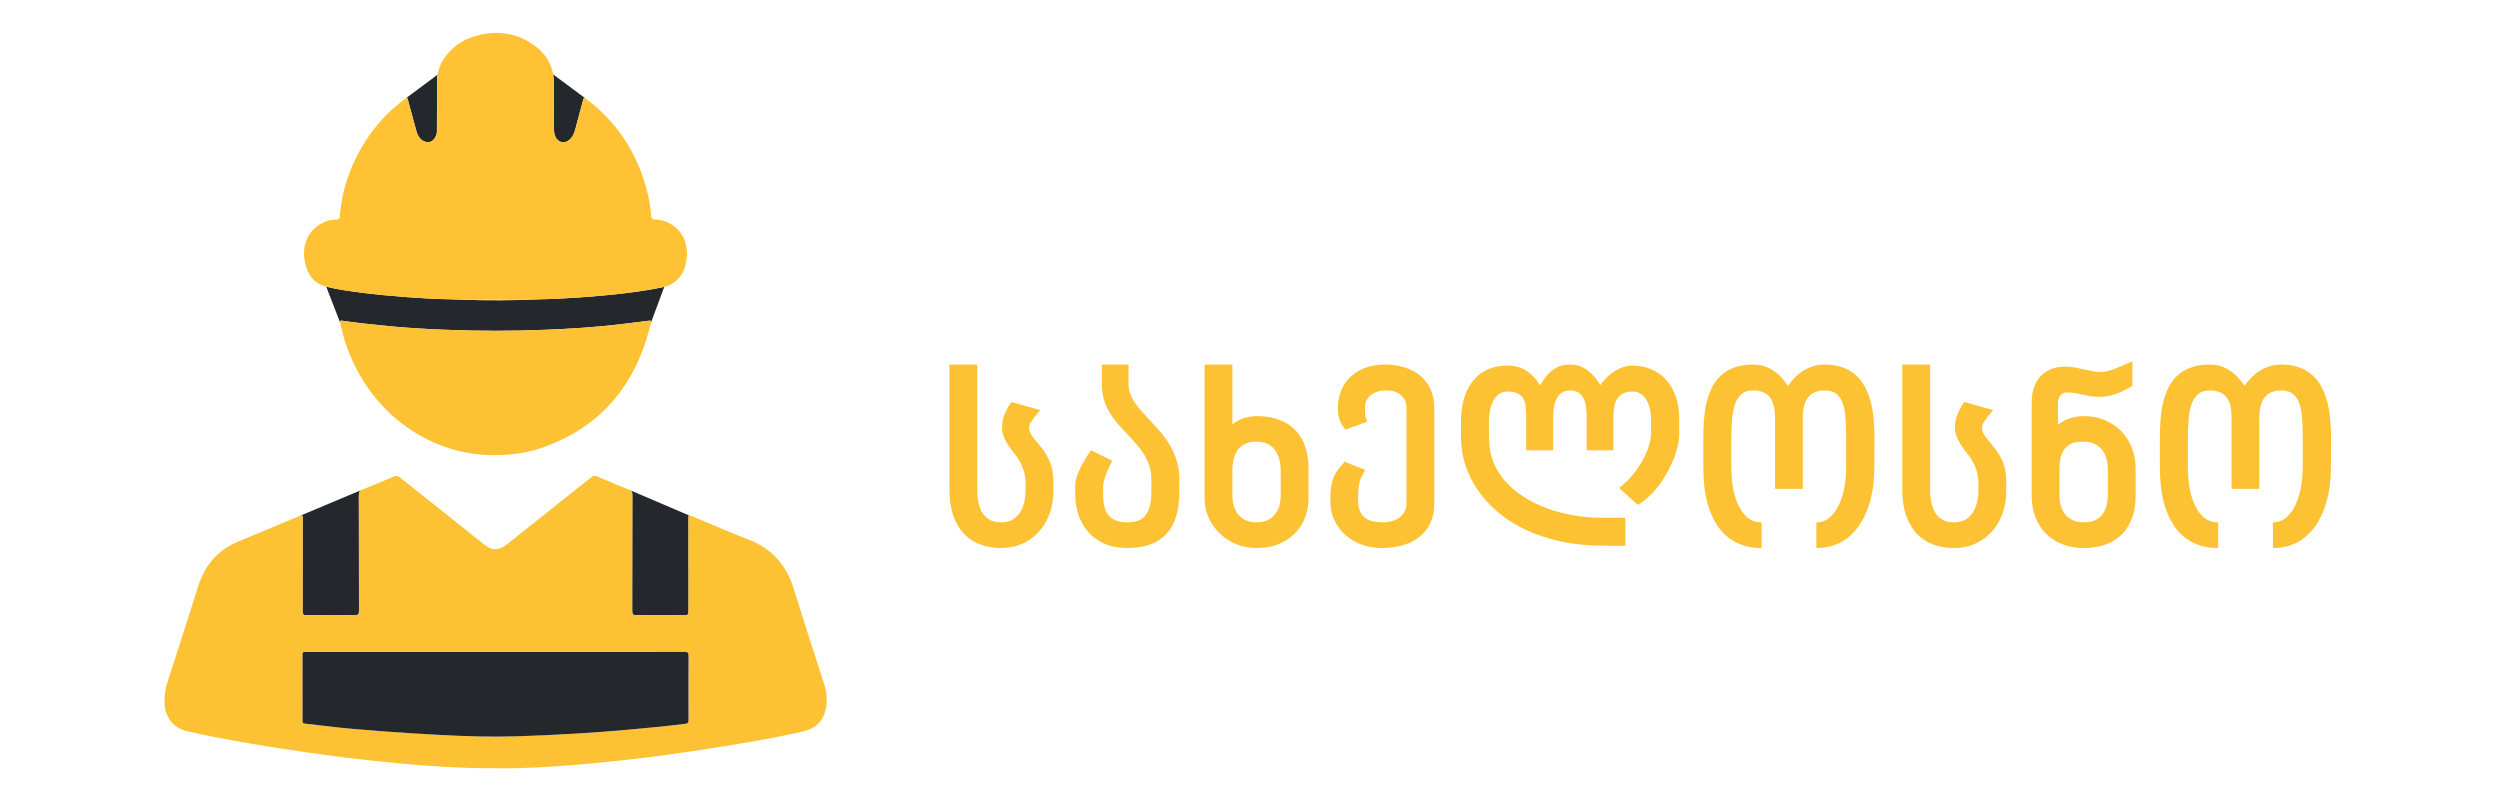
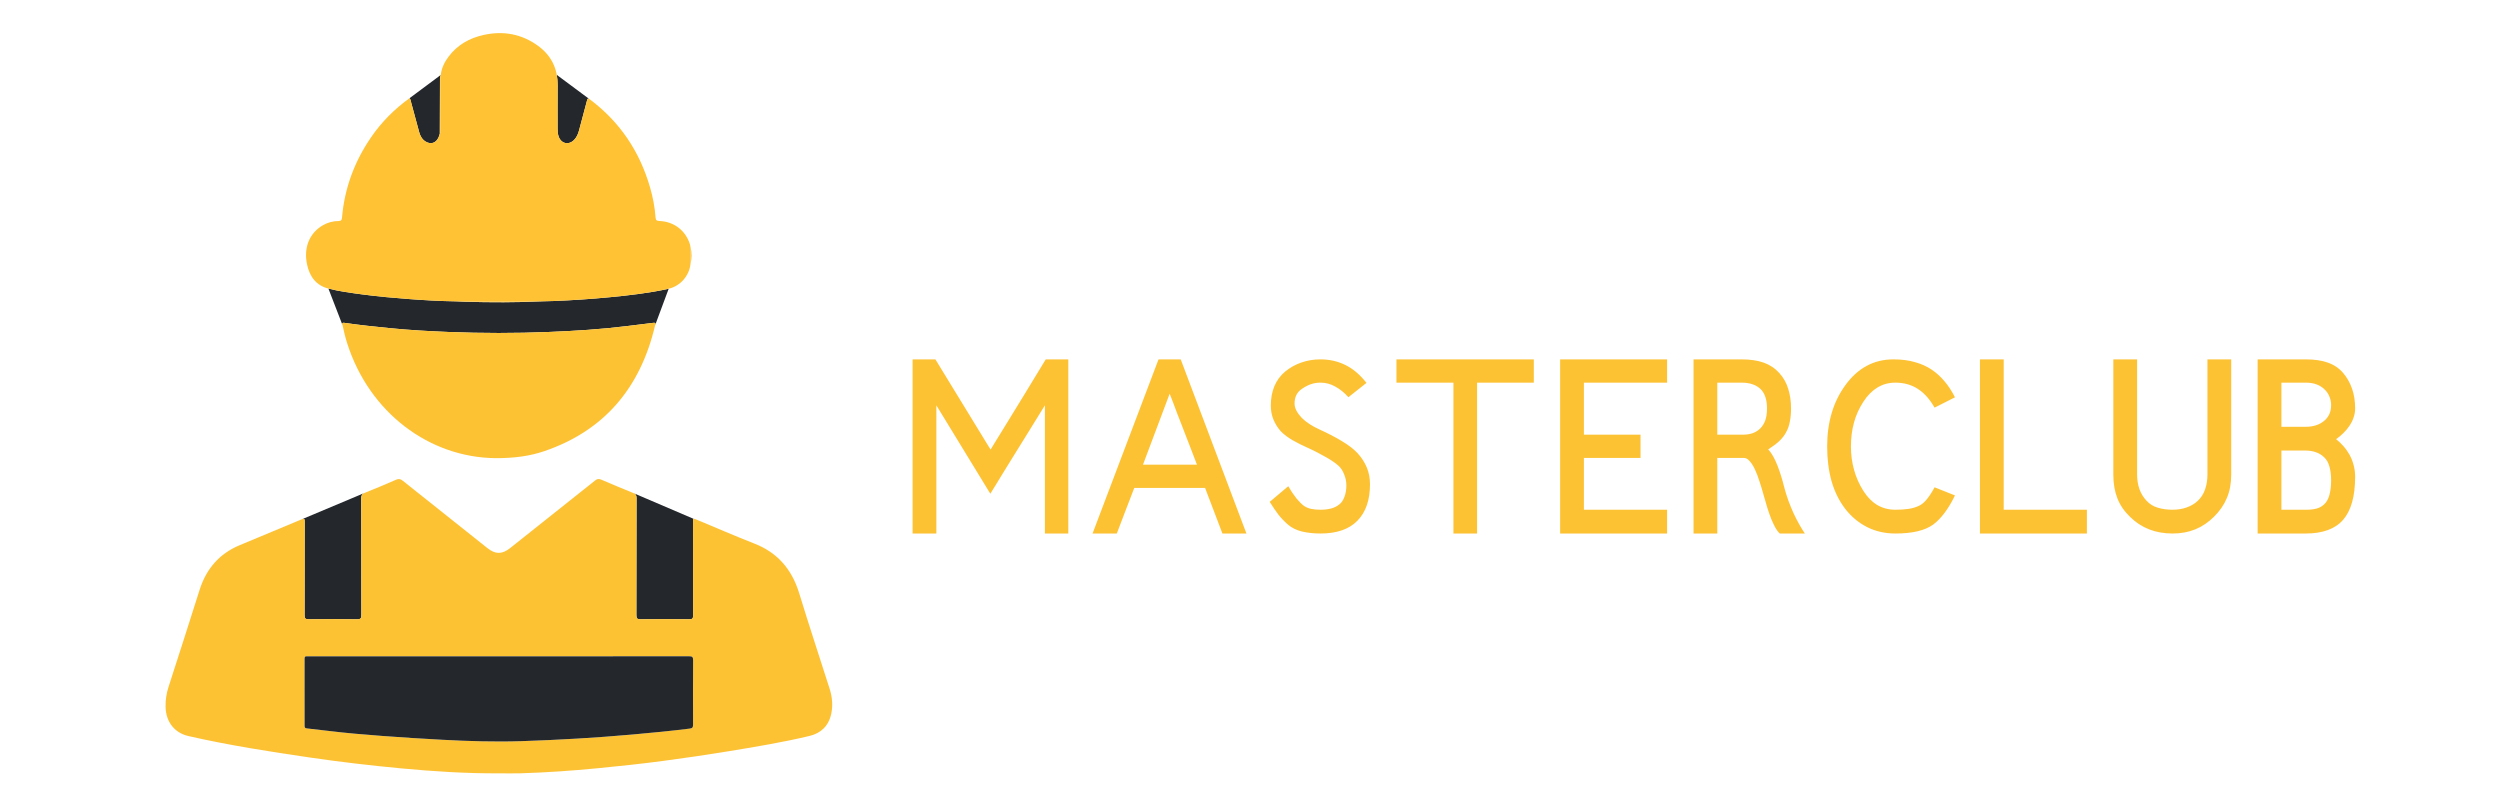
- <svg xmlns="http://www.w3.org/2000/svg" width="152" height="48" viewBox="0 0 152 48" fill="none">
-   <path d="M64.046 29.862C64.046 30.36 63.968 30.821 63.811 31.246C63.655 31.666 63.435 32.03 63.152 32.337C62.874 32.645 62.539 32.887 62.149 33.062C61.763 33.233 61.341 33.319 60.882 33.319C60.418 33.319 59.993 33.248 59.607 33.106C59.221 32.965 58.889 32.748 58.611 32.455C58.333 32.162 58.116 31.793 57.959 31.349C57.803 30.904 57.725 30.382 57.725 29.781V22.164H59.417V29.781C59.417 30.143 59.453 30.45 59.527 30.704C59.6 30.953 59.7 31.156 59.827 31.312C59.959 31.468 60.113 31.583 60.288 31.656C60.469 31.725 60.667 31.759 60.882 31.759C61.126 31.759 61.338 31.712 61.519 31.62C61.704 31.522 61.858 31.385 61.98 31.209C62.107 31.034 62.2 30.824 62.259 30.58C62.322 30.335 62.354 30.064 62.354 29.767V29.371C62.354 29.049 62.298 28.744 62.185 28.456C62.078 28.163 61.924 27.892 61.724 27.643C61.621 27.511 61.521 27.379 61.424 27.247C61.331 27.115 61.248 26.983 61.175 26.852C61.101 26.715 61.04 26.578 60.992 26.441C60.948 26.3 60.926 26.156 60.926 26.009C60.926 25.897 60.933 25.782 60.948 25.665C60.967 25.548 60.996 25.428 61.035 25.306C61.079 25.179 61.138 25.045 61.211 24.903C61.285 24.762 61.377 24.608 61.49 24.442L63.247 24.933C63.203 24.986 63.157 25.043 63.108 25.101C63.064 25.155 63.023 25.206 62.984 25.255C62.945 25.304 62.908 25.348 62.874 25.387C62.845 25.421 62.828 25.445 62.823 25.46C62.74 25.572 62.676 25.668 62.632 25.746C62.588 25.824 62.566 25.912 62.566 26.009C62.566 26.166 62.63 26.334 62.757 26.515C62.889 26.695 63.04 26.883 63.211 27.079H63.203C63.457 27.367 63.66 27.684 63.811 28.031C63.968 28.373 64.046 28.775 64.046 29.239V29.862ZM71.7 29.935C71.7 32.191 70.645 33.319 68.535 33.319C68.013 33.319 67.554 33.233 67.159 33.062C66.768 32.887 66.438 32.65 66.17 32.352C65.906 32.049 65.706 31.7 65.569 31.305C65.437 30.909 65.371 30.487 65.371 30.038V29.569C65.371 29.413 65.396 29.247 65.445 29.071C65.493 28.89 65.562 28.707 65.65 28.521C65.738 28.336 65.84 28.145 65.957 27.95C66.075 27.755 66.201 27.562 66.338 27.372L67.627 28.016C67.442 28.363 67.303 28.675 67.21 28.954C67.117 29.232 67.071 29.437 67.071 29.569V30.074C67.071 30.348 67.095 30.589 67.144 30.799C67.198 31.009 67.281 31.185 67.393 31.327C67.51 31.468 67.662 31.576 67.847 31.649C68.033 31.722 68.262 31.759 68.535 31.759C68.789 31.759 69.007 31.727 69.187 31.664C69.373 31.595 69.524 31.488 69.641 31.341C69.763 31.19 69.854 30.997 69.912 30.763C69.971 30.523 70 30.233 70 29.891V29.122C70 28.829 69.959 28.561 69.876 28.316C69.793 28.067 69.685 27.835 69.554 27.621C69.422 27.406 69.27 27.203 69.1 27.013C68.929 26.817 68.755 26.627 68.579 26.441C68.379 26.231 68.184 26.019 67.993 25.804C67.803 25.584 67.632 25.352 67.481 25.108C67.334 24.864 67.215 24.598 67.122 24.31C67.034 24.022 66.99 23.702 66.99 23.351V22.164H68.616V23.351C68.616 23.561 68.65 23.761 68.719 23.951C68.792 24.137 68.887 24.317 69.004 24.493C69.126 24.669 69.263 24.842 69.414 25.013C69.571 25.184 69.729 25.357 69.891 25.533V25.526C70.11 25.76 70.328 26.002 70.542 26.251C70.757 26.495 70.95 26.761 71.121 27.049C71.292 27.337 71.431 27.652 71.538 27.994C71.646 28.331 71.7 28.707 71.7 29.122V29.935ZM74.93 30.118C74.93 30.631 75.059 31.034 75.318 31.327C75.576 31.615 75.935 31.759 76.394 31.759C76.853 31.759 77.212 31.615 77.471 31.327C77.735 31.034 77.867 30.631 77.867 30.118V28.683C77.867 28.087 77.74 27.633 77.486 27.32C77.232 27.008 76.868 26.852 76.394 26.852C76.17 26.852 75.967 26.886 75.787 26.954C75.606 27.018 75.452 27.123 75.325 27.269C75.198 27.411 75.1 27.594 75.032 27.818C74.964 28.043 74.93 28.316 74.93 28.639V30.118ZM73.238 22.164H74.93V25.797C75.208 25.592 75.469 25.457 75.713 25.394C75.962 25.331 76.189 25.299 76.394 25.299C76.936 25.299 77.405 25.377 77.801 25.533C78.201 25.685 78.531 25.902 78.789 26.185C79.048 26.463 79.241 26.798 79.368 27.189C79.495 27.579 79.558 28.011 79.558 28.485V30.338C79.558 30.694 79.495 31.051 79.368 31.407C79.241 31.764 79.048 32.084 78.789 32.367C78.531 32.65 78.201 32.879 77.801 33.055C77.405 33.231 76.936 33.319 76.394 33.319C75.916 33.319 75.481 33.231 75.091 33.055C74.7 32.879 74.368 32.65 74.095 32.367C73.821 32.084 73.609 31.764 73.457 31.407C73.311 31.051 73.238 30.694 73.238 30.338V22.164ZM87.205 30.609C87.205 31.087 87.117 31.498 86.941 31.839C86.77 32.181 86.538 32.462 86.246 32.682C85.957 32.901 85.623 33.062 85.242 33.165C84.861 33.268 84.463 33.319 84.048 33.319C83.589 33.319 83.164 33.248 82.774 33.106C82.388 32.96 82.054 32.76 81.77 32.506C81.492 32.247 81.275 31.944 81.118 31.598C80.962 31.251 80.884 30.873 80.884 30.462C80.884 30.165 80.896 29.908 80.921 29.693C80.95 29.474 80.996 29.273 81.06 29.093C81.128 28.912 81.219 28.744 81.331 28.587C81.443 28.426 81.585 28.255 81.756 28.075L83.023 28.58C82.92 28.712 82.84 28.844 82.781 28.976C82.722 29.102 82.676 29.239 82.642 29.386C82.613 29.532 82.593 29.696 82.583 29.877C82.579 30.052 82.576 30.252 82.576 30.477C82.576 30.892 82.696 31.209 82.935 31.429C83.174 31.649 83.545 31.759 84.048 31.759C84.497 31.759 84.854 31.654 85.118 31.444C85.381 31.229 85.513 30.939 85.513 30.572V24.794C85.513 24.481 85.403 24.227 85.183 24.032C84.969 23.836 84.673 23.739 84.297 23.739C83.907 23.739 83.589 23.834 83.345 24.024C83.106 24.215 82.986 24.476 82.986 24.808C82.986 24.93 82.991 25.055 83.001 25.182C83.011 25.309 83.052 25.462 83.125 25.643L81.8 26.119C81.717 26.002 81.646 25.899 81.587 25.811C81.534 25.719 81.487 25.626 81.448 25.533C81.414 25.44 81.387 25.338 81.368 25.226C81.353 25.113 81.346 24.974 81.346 24.808C81.346 24.413 81.414 24.054 81.551 23.731C81.687 23.404 81.88 23.126 82.129 22.896C82.378 22.662 82.679 22.481 83.03 22.355C83.382 22.227 83.775 22.164 84.209 22.164C84.634 22.164 85.027 22.22 85.388 22.332C85.755 22.445 86.072 22.613 86.341 22.838C86.609 23.058 86.819 23.331 86.971 23.658C87.127 23.985 87.205 24.364 87.205 24.794V30.609ZM102.095 26.434C102.095 26.639 102.066 26.869 102.007 27.123C101.949 27.377 101.866 27.64 101.758 27.914C101.651 28.182 101.519 28.456 101.363 28.734C101.211 29.007 101.043 29.269 100.857 29.518C100.672 29.762 100.469 29.986 100.249 30.191C100.035 30.396 99.81 30.565 99.576 30.697L98.44 29.664C98.738 29.444 99.007 29.19 99.246 28.902C99.485 28.614 99.688 28.319 99.854 28.016C100.025 27.713 100.154 27.418 100.242 27.13C100.335 26.842 100.381 26.588 100.381 26.368V25.519C100.381 25.24 100.352 24.994 100.293 24.779C100.24 24.564 100.161 24.386 100.059 24.244C99.961 24.098 99.844 23.988 99.707 23.915C99.576 23.841 99.434 23.805 99.283 23.805C99.038 23.805 98.838 23.844 98.682 23.922C98.531 24 98.411 24.11 98.323 24.252C98.235 24.388 98.174 24.549 98.14 24.735C98.111 24.92 98.096 25.121 98.096 25.335V27.379H96.47V25.335C96.47 25.125 96.455 24.925 96.426 24.735C96.402 24.54 96.353 24.369 96.28 24.222C96.206 24.076 96.104 23.959 95.972 23.871C95.84 23.783 95.667 23.739 95.452 23.739C95.257 23.739 95.093 23.783 94.961 23.871C94.834 23.959 94.732 24.076 94.654 24.222C94.576 24.369 94.519 24.535 94.485 24.72C94.451 24.906 94.434 25.096 94.434 25.291V27.379H92.793V25.291C92.793 25.101 92.784 24.916 92.764 24.735C92.749 24.554 92.705 24.395 92.632 24.259C92.559 24.122 92.444 24.012 92.288 23.929C92.137 23.846 91.924 23.805 91.651 23.805C91.451 23.805 91.28 23.856 91.138 23.959C90.996 24.061 90.879 24.2 90.787 24.376C90.694 24.552 90.625 24.759 90.581 24.998C90.542 25.233 90.523 25.484 90.523 25.753L90.537 26.69C90.533 27.169 90.613 27.621 90.779 28.045C90.945 28.47 91.18 28.861 91.482 29.217C91.79 29.569 92.156 29.886 92.581 30.169C93.006 30.448 93.475 30.685 93.987 30.88C94.505 31.075 95.056 31.224 95.642 31.327C96.233 31.429 96.844 31.48 97.474 31.48H98.821V33.18H97.503C96.57 33.18 95.708 33.094 94.917 32.923C94.131 32.752 93.418 32.518 92.779 32.22C92.139 31.918 91.575 31.561 91.087 31.151C90.603 30.741 90.196 30.296 89.864 29.818C89.532 29.334 89.278 28.829 89.102 28.302C88.931 27.77 88.841 27.235 88.831 26.698L88.824 25.716C88.824 25.223 88.877 24.764 88.985 24.339C89.097 23.915 89.268 23.546 89.497 23.233C89.727 22.921 90.02 22.677 90.376 22.501C90.733 22.32 91.158 22.23 91.651 22.23C91.866 22.23 92.066 22.254 92.251 22.303C92.437 22.347 92.61 22.42 92.771 22.523C92.933 22.621 93.084 22.745 93.225 22.896C93.372 23.043 93.513 23.219 93.65 23.424C93.865 23.023 94.117 22.713 94.405 22.494C94.693 22.274 95.042 22.164 95.452 22.164C95.847 22.164 96.194 22.274 96.492 22.494C96.795 22.709 97.063 23.014 97.298 23.409C97.581 23.019 97.891 22.726 98.228 22.53C98.57 22.33 98.916 22.23 99.268 22.23C99.663 22.23 100.032 22.301 100.374 22.442C100.721 22.584 101.021 22.791 101.275 23.065C101.529 23.338 101.729 23.675 101.875 24.076C102.022 24.476 102.095 24.935 102.095 25.453V26.434ZM112.246 26.595C112.246 26.185 112.234 25.807 112.21 25.46C112.19 25.108 112.137 24.806 112.049 24.552C111.966 24.298 111.836 24.1 111.661 23.959C111.485 23.812 111.243 23.739 110.935 23.739C110.052 23.739 109.61 24.286 109.61 25.379V29.723H107.918V25.379C107.918 24.803 107.808 24.386 107.588 24.127C107.373 23.868 107.036 23.739 106.577 23.739C106.294 23.739 106.065 23.812 105.889 23.959C105.718 24.1 105.586 24.3 105.494 24.559C105.401 24.818 105.34 25.128 105.31 25.489C105.281 25.846 105.266 26.236 105.266 26.661V28.441C105.266 28.841 105.298 29.239 105.362 29.635C105.43 30.03 105.537 30.387 105.684 30.704C105.83 31.017 106.018 31.27 106.248 31.466C106.482 31.661 106.768 31.759 107.105 31.759V33.319C106.631 33.319 106.216 33.251 105.86 33.114C105.503 32.977 105.193 32.791 104.93 32.557C104.666 32.318 104.446 32.04 104.27 31.722C104.095 31.405 103.953 31.068 103.846 30.711C103.743 30.35 103.67 29.979 103.626 29.598C103.582 29.212 103.56 28.836 103.56 28.47V26.661C103.56 26.29 103.572 25.921 103.597 25.555C103.626 25.189 103.677 24.84 103.75 24.508C103.828 24.176 103.936 23.868 104.073 23.585C104.214 23.297 104.397 23.048 104.622 22.838C104.847 22.628 105.12 22.464 105.442 22.347C105.765 22.225 106.148 22.164 106.592 22.164C106.846 22.164 107.078 22.201 107.288 22.274C107.498 22.342 107.688 22.438 107.859 22.56C108.035 22.677 108.191 22.814 108.328 22.97C108.47 23.126 108.597 23.29 108.709 23.46C108.821 23.299 108.951 23.141 109.097 22.984C109.244 22.828 109.407 22.691 109.588 22.574C109.773 22.452 109.978 22.355 110.203 22.281C110.428 22.203 110.672 22.164 110.935 22.164C111.36 22.164 111.729 22.223 112.041 22.34C112.359 22.457 112.63 22.618 112.854 22.823C113.079 23.028 113.262 23.273 113.404 23.556C113.55 23.834 113.665 24.137 113.748 24.464C113.831 24.786 113.887 25.125 113.916 25.482C113.951 25.838 113.968 26.195 113.968 26.551L113.96 28.47C113.96 28.822 113.936 29.186 113.887 29.561C113.838 29.933 113.758 30.299 113.645 30.66C113.533 31.017 113.387 31.356 113.206 31.678C113.025 32.001 112.803 32.284 112.539 32.528C112.281 32.772 111.978 32.965 111.631 33.106C111.285 33.248 110.887 33.319 110.437 33.319V31.759C110.745 31.759 111.011 31.664 111.236 31.473C111.46 31.278 111.648 31.024 111.8 30.711C111.951 30.394 112.063 30.035 112.137 29.635C112.21 29.23 112.246 28.819 112.246 28.404V26.595ZM121.98 29.862C121.98 30.36 121.902 30.821 121.746 31.246C121.59 31.666 121.37 32.03 121.087 32.337C120.808 32.645 120.474 32.887 120.083 33.062C119.698 33.233 119.275 33.319 118.816 33.319C118.352 33.319 117.928 33.248 117.542 33.106C117.156 32.965 116.824 32.748 116.546 32.455C116.267 32.162 116.05 31.793 115.894 31.349C115.738 30.904 115.66 30.382 115.66 29.781V22.164H117.351V29.781C117.351 30.143 117.388 30.45 117.461 30.704C117.535 30.953 117.635 31.156 117.762 31.312C117.893 31.468 118.047 31.583 118.223 31.656C118.404 31.725 118.601 31.759 118.816 31.759C119.06 31.759 119.273 31.712 119.453 31.62C119.639 31.522 119.793 31.385 119.915 31.209C120.042 31.034 120.135 30.824 120.193 30.58C120.257 30.335 120.288 30.064 120.288 29.767V29.371C120.288 29.049 120.232 28.744 120.12 28.456C120.013 28.163 119.859 27.892 119.659 27.643C119.556 27.511 119.456 27.379 119.358 27.247C119.265 27.115 119.182 26.983 119.109 26.852C119.036 26.715 118.975 26.578 118.926 26.441C118.882 26.3 118.86 26.156 118.86 26.009C118.86 25.897 118.868 25.782 118.882 25.665C118.902 25.548 118.931 25.428 118.97 25.306C119.014 25.179 119.073 25.045 119.146 24.903C119.219 24.762 119.312 24.608 119.424 24.442L121.182 24.933C121.138 24.986 121.092 25.043 121.043 25.101C120.999 25.155 120.957 25.206 120.918 25.255C120.879 25.304 120.843 25.348 120.808 25.387C120.779 25.421 120.762 25.445 120.757 25.46C120.674 25.572 120.611 25.668 120.567 25.746C120.523 25.824 120.501 25.912 120.501 26.009C120.501 26.166 120.564 26.334 120.691 26.515C120.823 26.695 120.974 26.883 121.145 27.079H121.138C121.392 27.367 121.595 27.684 121.746 28.031C121.902 28.373 121.98 28.775 121.98 29.239V29.862ZM128.155 28.514C128.155 28.275 128.123 28.055 128.059 27.855C128.001 27.65 127.911 27.474 127.788 27.328C127.666 27.176 127.513 27.059 127.327 26.976C127.146 26.893 126.936 26.852 126.697 26.852C126.565 26.852 126.414 26.861 126.243 26.881C126.077 26.9 125.916 26.964 125.76 27.071C125.608 27.174 125.479 27.34 125.371 27.569C125.269 27.794 125.218 28.111 125.218 28.521V30.14C125.218 30.36 125.247 30.57 125.306 30.77C125.364 30.965 125.452 31.136 125.569 31.283C125.691 31.429 125.845 31.546 126.031 31.634C126.216 31.717 126.433 31.759 126.682 31.759C127.176 31.759 127.544 31.615 127.788 31.327C128.033 31.034 128.155 30.611 128.155 30.06V28.514ZM129.847 30.155C129.847 30.638 129.778 31.075 129.641 31.466C129.505 31.856 129.302 32.188 129.034 32.462C128.765 32.735 128.435 32.948 128.045 33.099C127.654 33.246 127.205 33.319 126.697 33.319C126.233 33.319 125.808 33.246 125.423 33.099C125.037 32.953 124.702 32.743 124.419 32.469C124.136 32.191 123.916 31.856 123.76 31.466C123.604 31.075 123.526 30.633 123.526 30.14V24.493C123.526 24.112 123.577 23.785 123.68 23.512C123.787 23.233 123.931 23.004 124.112 22.823C124.297 22.643 124.512 22.508 124.756 22.42C125 22.332 125.262 22.289 125.54 22.289C125.769 22.289 125.984 22.308 126.184 22.347C126.39 22.386 126.59 22.428 126.785 22.472H126.778C126.949 22.511 127.112 22.545 127.268 22.574C127.425 22.604 127.569 22.618 127.701 22.618C127.94 22.618 128.208 22.562 128.506 22.45C128.804 22.337 129.185 22.176 129.649 21.966V23.453C129.449 23.575 129.261 23.68 129.085 23.768C128.909 23.851 128.738 23.919 128.572 23.973C128.411 24.027 128.252 24.066 128.096 24.09C127.94 24.115 127.781 24.127 127.62 24.127C127.425 24.127 127.242 24.112 127.071 24.083C126.905 24.054 126.741 24.02 126.58 23.98C126.438 23.951 126.297 23.924 126.155 23.9C126.014 23.871 125.872 23.856 125.73 23.856C125.515 23.851 125.359 23.915 125.262 24.046C125.169 24.173 125.122 24.334 125.122 24.53V25.834C125.386 25.623 125.652 25.482 125.921 25.409C126.189 25.335 126.443 25.299 126.682 25.299C127.19 25.299 127.64 25.389 128.03 25.57C128.426 25.746 128.758 25.98 129.026 26.273C129.295 26.566 129.497 26.903 129.634 27.284C129.776 27.665 129.847 28.06 129.847 28.47V30.155ZM140.005 26.595C140.005 26.185 139.993 25.807 139.969 25.46C139.949 25.108 139.895 24.806 139.807 24.552C139.724 24.298 139.595 24.1 139.419 23.959C139.244 23.812 139.002 23.739 138.694 23.739C137.81 23.739 137.369 24.286 137.369 25.379V29.723H135.677V25.379C135.677 24.803 135.567 24.386 135.347 24.127C135.132 23.868 134.795 23.739 134.336 23.739C134.053 23.739 133.824 23.812 133.648 23.959C133.477 24.1 133.345 24.3 133.252 24.559C133.16 24.818 133.098 25.128 133.069 25.489C133.04 25.846 133.025 26.236 133.025 26.661V28.441C133.025 28.841 133.057 29.239 133.12 29.635C133.189 30.03 133.296 30.387 133.443 30.704C133.589 31.017 133.777 31.27 134.007 31.466C134.241 31.661 134.527 31.759 134.864 31.759V33.319C134.39 33.319 133.975 33.251 133.619 33.114C133.262 32.977 132.952 32.791 132.688 32.557C132.425 32.318 132.205 32.04 132.029 31.722C131.853 31.405 131.712 31.068 131.604 30.711C131.502 30.35 131.429 29.979 131.385 29.598C131.341 29.212 131.319 28.836 131.319 28.47V26.661C131.319 26.29 131.331 25.921 131.355 25.555C131.385 25.189 131.436 24.84 131.509 24.508C131.587 24.176 131.695 23.868 131.831 23.585C131.973 23.297 132.156 23.048 132.381 22.838C132.605 22.628 132.879 22.464 133.201 22.347C133.523 22.225 133.907 22.164 134.351 22.164C134.605 22.164 134.837 22.201 135.047 22.274C135.257 22.342 135.447 22.438 135.618 22.56C135.794 22.677 135.95 22.814 136.087 22.97C136.228 23.126 136.355 23.29 136.468 23.46C136.58 23.299 136.709 23.141 136.856 22.984C137.002 22.828 137.166 22.691 137.347 22.574C137.532 22.452 137.737 22.355 137.962 22.281C138.186 22.203 138.431 22.164 138.694 22.164C139.119 22.164 139.488 22.223 139.8 22.34C140.118 22.457 140.389 22.618 140.613 22.823C140.838 23.028 141.021 23.273 141.162 23.556C141.309 23.834 141.424 24.137 141.507 24.464C141.59 24.786 141.646 25.125 141.675 25.482C141.709 25.838 141.726 26.195 141.726 26.551L141.719 28.47C141.719 28.822 141.695 29.186 141.646 29.561C141.597 29.933 141.516 30.299 141.404 30.66C141.292 31.017 141.145 31.356 140.965 31.678C140.784 32.001 140.562 32.284 140.298 32.528C140.039 32.772 139.737 32.965 139.39 33.106C139.043 33.248 138.645 33.319 138.196 33.319V31.759C138.504 31.759 138.77 31.664 138.994 31.473C139.219 31.278 139.407 31.024 139.558 30.711C139.71 30.394 139.822 30.035 139.895 29.635C139.969 29.23 140.005 28.819 140.005 28.404V26.595Z" fill="#FDC234" />
-   <path d="M41.892 31.337L38.273 29.788C38.398 29.845 38.447 29.919 38.446 30.081C38.439 32.437 38.444 34.793 38.437 37.149C38.436 37.354 38.49 37.405 38.684 37.403C39.67 37.392 40.657 37.392 41.642 37.403C41.827 37.405 41.863 37.347 41.863 37.166C41.856 35.296 41.859 33.424 41.859 31.554C41.859 31.417 41.859 31.353 41.892 31.337ZM39.573 19.635L40.389 17.44C39.214 17.703 38.022 17.836 36.828 17.953C35.7 18.062 34.571 18.137 33.438 18.182C33.203 18.191 32.967 18.195 32.731 18.201C31.185 18.273 29.639 18.267 28.092 18.226C27.903 18.221 27.715 18.209 27.526 18.201C26.58 18.187 25.636 18.134 24.693 18.062C23.757 17.991 22.822 17.909 21.891 17.784C21.202 17.691 20.512 17.603 19.836 17.431L20.687 19.636C20.659 19.5 20.683 19.483 20.808 19.501C21.716 19.634 22.63 19.729 23.544 19.82C24.72 19.938 25.9 20.004 27.081 20.051C29.106 20.132 31.133 20.134 33.158 20.051C34.723 19.988 36.287 19.892 37.843 19.699C38.379 19.633 38.916 19.573 39.452 19.501C39.575 19.484 39.605 19.499 39.573 19.635ZM33.679 7.773C33.678 7.922 33.686 8.069 33.73 8.211C33.873 8.676 34.337 8.794 34.674 8.453C34.834 8.291 34.918 8.087 34.976 7.867C35.134 7.272 35.299 6.678 35.452 6.082C35.482 5.965 35.5 5.92 35.597 5.984L33.627 4.52C33.665 4.722 33.683 4.934 33.681 5.157C33.673 6.029 33.68 6.901 33.679 7.773ZM25.319 7.983C25.384 8.217 25.497 8.424 25.708 8.552C26.019 8.742 26.329 8.644 26.484 8.307C26.519 8.232 26.539 8.151 26.565 8.071C26.568 7.028 26.57 5.984 26.574 4.941C26.575 4.802 26.56 4.661 26.62 4.529L24.736 5.931C24.808 6.011 24.811 6.112 24.835 6.2C24.999 6.794 25.155 7.389 25.319 7.983ZM18.402 31.513C18.399 33.391 18.403 35.269 18.396 37.147C18.394 37.349 18.44 37.406 18.638 37.403C19.618 37.392 20.598 37.39 21.576 37.404C21.794 37.407 21.827 37.333 21.826 37.132C21.82 34.789 21.825 32.447 21.818 30.106C21.817 29.936 21.858 29.846 22 29.781L18.24 31.361C18.394 31.301 18.403 31.367 18.402 31.513Z" fill="#24282D" />
+ <svg xmlns="http://www.w3.org/2000/svg" width="151" height="48" viewBox="0 0 151 48" fill="none">
+   <path d="M55.121 32.224V21.706H56.498L59.83 27.155C60.172 26.599 60.514 26.042 60.856 25.485C61.198 24.929 61.542 24.367 61.889 23.801C62.099 23.459 62.311 23.11 62.526 22.753C62.745 22.392 62.958 22.043 63.163 21.706H64.525V32.224H63.112V24.482C62.809 24.975 62.501 25.473 62.189 25.976C61.876 26.474 61.566 26.975 61.259 27.477C61.146 27.658 61.027 27.851 60.9 28.056C60.778 28.256 60.653 28.459 60.526 28.664C60.404 28.864 60.282 29.064 60.16 29.265C60.038 29.46 59.923 29.645 59.816 29.821L56.556 24.482V32.224H55.121ZM69.037 28.064H72.296C72.164 27.712 72.035 27.375 71.908 27.053C71.786 26.73 71.662 26.408 71.534 26.086C71.451 25.871 71.376 25.676 71.308 25.5C71.239 25.324 71.171 25.148 71.102 24.973C71.039 24.797 70.971 24.614 70.897 24.423C70.824 24.233 70.741 24.018 70.648 23.779L69.037 28.064ZM65.99 32.224L69.975 21.706H71.315L75.284 32.224H73.834L72.787 29.47H68.51C68.339 29.914 68.16 30.378 67.975 30.861C67.794 31.34 67.621 31.794 67.455 32.224H65.99ZM79.76 32.224C79.359 32.224 78.988 32.185 78.646 32.106C78.305 32.023 78.019 31.882 77.789 31.682C77.589 31.511 77.401 31.315 77.225 31.096C77.055 30.871 76.876 30.61 76.691 30.312L77.811 29.367C77.972 29.645 78.136 29.89 78.302 30.1C78.473 30.305 78.62 30.451 78.742 30.539H78.734C78.876 30.637 79.03 30.703 79.196 30.737C79.362 30.771 79.55 30.788 79.76 30.788C79.994 30.788 80.204 30.764 80.389 30.715C80.58 30.666 80.748 30.583 80.895 30.466C81.027 30.363 81.129 30.212 81.203 30.012C81.281 29.807 81.32 29.575 81.32 29.316C81.32 29.086 81.276 28.867 81.188 28.657C81.105 28.442 80.995 28.271 80.858 28.144C80.775 28.066 80.67 27.983 80.543 27.895C80.416 27.807 80.272 27.717 80.111 27.624C79.95 27.531 79.774 27.436 79.584 27.338C79.398 27.241 79.203 27.145 78.998 27.053C78.68 26.911 78.378 26.76 78.09 26.599C77.802 26.433 77.56 26.252 77.365 26.057C77.179 25.847 77.03 25.61 76.918 25.346C76.81 25.082 76.757 24.799 76.757 24.497C76.757 24.067 76.828 23.679 76.969 23.332C77.116 22.98 77.335 22.683 77.628 22.439C77.921 22.199 78.246 22.019 78.602 21.896C78.959 21.77 79.345 21.706 79.76 21.706C80.297 21.706 80.795 21.818 81.254 22.043C81.718 22.268 82.145 22.629 82.535 23.127L81.444 23.991C81.195 23.713 80.929 23.498 80.646 23.347C80.368 23.19 80.072 23.112 79.76 23.112C79.55 23.112 79.354 23.144 79.174 23.207C78.993 23.271 78.815 23.364 78.639 23.486C78.341 23.681 78.192 23.977 78.192 24.372C78.192 24.519 78.231 24.665 78.309 24.811C78.388 24.958 78.493 25.1 78.624 25.236C78.761 25.373 78.92 25.5 79.1 25.617C79.281 25.734 79.474 25.839 79.679 25.932C80.197 26.166 80.653 26.403 81.049 26.643C81.449 26.882 81.764 27.123 81.993 27.368C82.233 27.627 82.418 27.912 82.55 28.225C82.682 28.537 82.748 28.879 82.748 29.25C82.748 30.197 82.496 30.93 81.993 31.447C81.491 31.965 80.746 32.224 79.76 32.224ZM84.345 23.112V21.706H92.643V23.112H89.215V32.224H87.787V23.112H84.345ZM94.232 32.224V21.706H100.692V23.112H95.668V26.254H99.088V27.661H95.668V30.788H100.692V32.224H94.232ZM103.724 26.254H105.27C105.485 26.254 105.68 26.225 105.856 26.166C106.032 26.103 106.185 26.008 106.317 25.881C106.454 25.744 106.556 25.578 106.625 25.383C106.693 25.183 106.727 24.943 106.727 24.665C106.727 24.411 106.696 24.186 106.632 23.991C106.569 23.791 106.469 23.625 106.332 23.493C106.19 23.361 106.027 23.266 105.841 23.207C105.656 23.144 105.438 23.112 105.189 23.112H103.724V26.254ZM105.189 21.706C105.717 21.706 106.163 21.772 106.53 21.904C106.901 22.036 107.216 22.246 107.474 22.534C107.723 22.812 107.902 23.129 108.009 23.486C108.121 23.842 108.178 24.235 108.178 24.665C108.178 24.973 108.153 25.244 108.104 25.478C108.06 25.712 107.985 25.925 107.877 26.115C107.775 26.306 107.636 26.484 107.46 26.65C107.284 26.811 107.064 26.975 106.801 27.141C106.908 27.258 107.008 27.399 107.101 27.565C107.194 27.731 107.279 27.915 107.357 28.115C107.435 28.315 107.509 28.525 107.577 28.745C107.645 28.964 107.706 29.184 107.76 29.404C107.833 29.687 107.919 29.963 108.016 30.231C108.114 30.495 108.217 30.747 108.324 30.986C108.436 31.225 108.551 31.45 108.668 31.66C108.786 31.87 108.9 32.058 109.013 32.224H107.496C107.409 32.145 107.323 32.033 107.24 31.887C107.157 31.735 107.074 31.562 106.991 31.367C106.913 31.166 106.835 30.947 106.757 30.707C106.683 30.463 106.61 30.212 106.537 29.953C106.454 29.645 106.366 29.352 106.273 29.074C106.185 28.796 106.093 28.554 105.995 28.349C105.897 28.139 105.792 27.973 105.68 27.851C105.573 27.724 105.458 27.661 105.336 27.661H103.724V32.224H102.289V21.706H105.189ZM114.476 32.224C113.856 32.224 113.287 32.094 112.77 31.835C112.257 31.572 111.82 31.208 111.459 30.744C111.093 30.27 110.817 29.716 110.631 29.081C110.451 28.442 110.36 27.739 110.36 26.972C110.36 25.507 110.726 24.272 111.459 23.266C111.835 22.748 112.262 22.36 112.741 22.102C113.224 21.838 113.766 21.706 114.367 21.706C114.855 21.706 115.289 21.762 115.67 21.875C116.056 21.982 116.395 22.136 116.688 22.336C116.967 22.526 117.218 22.756 117.443 23.024C117.672 23.288 117.885 23.613 118.08 23.998L116.849 24.621C116.556 24.108 116.217 23.73 115.831 23.486C115.446 23.237 114.994 23.112 114.476 23.112C114.076 23.112 113.712 23.212 113.385 23.413C113.063 23.613 112.785 23.896 112.55 24.262C112.291 24.658 112.101 25.08 111.979 25.529C111.857 25.979 111.796 26.459 111.796 26.972C111.796 27.456 111.859 27.927 111.986 28.386C112.113 28.84 112.301 29.262 112.55 29.653C112.785 30.024 113.063 30.307 113.385 30.502C113.712 30.693 114.076 30.788 114.476 30.788C114.779 30.788 115.045 30.771 115.275 30.737C115.509 30.703 115.722 30.639 115.912 30.546C116.063 30.478 116.215 30.354 116.366 30.173C116.517 29.992 116.679 29.746 116.849 29.433L118.08 29.924C117.885 30.329 117.677 30.678 117.457 30.971C117.238 31.264 117.008 31.501 116.769 31.682C116.51 31.867 116.19 32.004 115.809 32.092C115.433 32.18 114.989 32.224 114.476 32.224ZM119.589 32.224V21.706H121.024V30.788H126.049V32.224H119.589ZM127.645 21.706H129.081V28.671C129.081 28.989 129.13 29.284 129.227 29.558C129.33 29.831 129.474 30.063 129.66 30.253C129.835 30.444 130.057 30.581 130.326 30.664C130.599 30.747 130.897 30.788 131.22 30.788C131.527 30.788 131.813 30.742 132.077 30.649C132.34 30.556 132.565 30.422 132.75 30.246C132.951 30.056 133.097 29.824 133.19 29.55C133.283 29.277 133.329 28.984 133.329 28.671V21.706H134.765V28.671C134.765 29.204 134.677 29.675 134.501 30.085C134.33 30.495 134.069 30.873 133.717 31.22C133.375 31.557 132.999 31.809 132.589 31.975C132.179 32.141 131.723 32.224 131.22 32.224C130.189 32.224 129.335 31.889 128.656 31.22C128.305 30.883 128.048 30.507 127.887 30.092C127.726 29.677 127.645 29.204 127.645 28.671V21.706ZM137.797 25.778H139.262C139.735 25.778 140.116 25.651 140.404 25.398C140.668 25.168 140.8 24.858 140.8 24.467C140.8 24.287 140.765 24.116 140.697 23.955C140.634 23.789 140.531 23.64 140.39 23.508C140.258 23.381 140.099 23.283 139.913 23.215C139.728 23.146 139.511 23.112 139.262 23.112H137.797V25.778ZM137.797 30.788H139.342C139.552 30.788 139.747 30.764 139.928 30.715C140.109 30.666 140.263 30.578 140.39 30.451C140.526 30.324 140.629 30.139 140.697 29.895C140.765 29.645 140.8 29.352 140.8 29.016C140.8 28.689 140.765 28.41 140.697 28.181C140.634 27.946 140.531 27.763 140.39 27.631C140.243 27.485 140.075 27.38 139.884 27.316C139.699 27.248 139.491 27.214 139.262 27.214H137.797V30.788ZM139.262 21.706C139.794 21.706 140.243 21.772 140.609 21.904C140.98 22.036 141.288 22.246 141.532 22.534C141.766 22.812 141.945 23.129 142.067 23.486C142.189 23.837 142.25 24.23 142.25 24.665C142.25 24.86 142.218 25.046 142.155 25.222C142.096 25.398 142.013 25.564 141.906 25.72C141.803 25.876 141.681 26.023 141.539 26.159C141.403 26.296 141.256 26.418 141.1 26.525C141.251 26.643 141.395 26.779 141.532 26.936C141.674 27.092 141.798 27.265 141.906 27.456C142.013 27.646 142.096 27.854 142.155 28.078C142.218 28.303 142.25 28.54 142.25 28.789C142.25 29.97 142.008 30.839 141.525 31.396C141.046 31.948 140.292 32.224 139.262 32.224H136.361V21.706H139.262Z" fill="#FDC234" />
+   <path d="M41.892 31.337L38.273 29.788C38.398 29.845 38.447 29.919 38.446 30.081C38.439 32.437 38.444 34.793 38.437 37.149C38.436 37.354 38.49 37.405 38.684 37.403C39.67 37.392 40.657 37.392 41.643 37.403C41.828 37.405 41.864 37.347 41.863 37.166C41.856 35.296 41.859 33.424 41.859 31.554C41.859 31.417 41.859 31.353 41.892 31.337ZM39.573 19.635L40.389 17.44C39.214 17.703 38.022 17.836 36.828 17.953C35.7 18.062 34.571 18.137 33.438 18.182C33.203 18.191 32.967 18.195 32.731 18.201C31.186 18.273 29.639 18.267 28.092 18.226C27.903 18.221 27.715 18.209 27.526 18.201C26.58 18.187 25.636 18.134 24.693 18.062C23.757 17.991 22.822 17.909 21.891 17.784C21.202 17.691 20.512 17.603 19.836 17.431L20.687 19.636C20.659 19.5 20.683 19.483 20.808 19.501C21.716 19.634 22.63 19.729 23.544 19.82C24.72 19.938 25.901 20.004 27.081 20.051C29.106 20.132 31.133 20.134 33.158 20.051C34.723 19.988 36.287 19.892 37.843 19.699C38.379 19.633 38.916 19.573 39.452 19.501C39.575 19.484 39.605 19.499 39.573 19.635ZM33.679 7.773C33.678 7.922 33.686 8.069 33.73 8.211C33.873 8.676 34.337 8.794 34.674 8.453C34.834 8.291 34.918 8.087 34.976 7.867C35.134 7.272 35.299 6.678 35.452 6.082C35.482 5.965 35.5 5.92 35.597 5.984L33.627 4.52C33.665 4.722 33.683 4.934 33.681 5.157C33.673 6.029 33.68 6.901 33.679 7.773ZM25.319 7.983C25.384 8.217 25.497 8.424 25.708 8.552C26.019 8.742 26.329 8.644 26.484 8.307C26.519 8.232 26.539 8.151 26.565 8.071C26.568 7.028 26.57 5.984 26.574 4.941C26.575 4.802 26.56 4.661 26.62 4.529L24.736 5.931C24.808 6.011 24.811 6.112 24.836 6.2C24.999 6.794 25.155 7.389 25.319 7.983ZM18.402 31.513C18.399 33.391 18.403 35.269 18.396 37.147C18.394 37.349 18.44 37.406 18.638 37.403C19.618 37.392 20.598 37.39 21.577 37.404C21.794 37.407 21.827 37.333 21.826 37.132C21.82 34.789 21.825 32.447 21.818 30.106C21.817 29.936 21.858 29.846 22 29.781L18.24 31.361C18.394 31.301 18.403 31.367 18.402 31.513Z" fill="#24282D" />
  <path d="M30.123 46.709C28.15 46.72 26.183 46.593 24.217 46.409C22.395 46.237 20.577 46.026 18.765 45.761C16.293 45.399 13.824 45.015 11.384 44.459C10.539 44.266 10.023 43.603 10.001 42.702C9.991 42.29 10.051 41.891 10.176 41.5C10.803 39.551 11.435 37.602 12.049 35.649C12.456 34.351 13.252 33.442 14.467 32.934C15.718 32.411 16.972 31.895 18.221 31.368C18.395 31.295 18.404 31.36 18.403 31.512C18.4 33.391 18.405 35.268 18.396 37.146C18.396 37.348 18.441 37.404 18.639 37.402C19.619 37.391 20.599 37.389 21.578 37.404C21.795 37.407 21.828 37.333 21.828 37.131C21.821 34.789 21.826 32.447 21.819 30.105C21.819 29.923 21.865 29.834 22.032 29.767C22.668 29.514 23.299 29.249 23.926 28.974C24.086 28.904 24.191 28.927 24.324 29.034C26.026 30.394 27.733 31.75 29.439 33.105C29.928 33.494 30.326 33.49 30.819 33.099C32.531 31.739 34.244 30.381 35.952 29.016C36.078 28.916 36.176 28.911 36.315 28.971C36.957 29.246 37.601 29.515 38.247 29.777C38.392 29.836 38.447 29.909 38.447 30.081C38.439 32.437 38.445 34.794 38.438 37.15C38.437 37.355 38.491 37.406 38.685 37.403C39.671 37.392 40.657 37.392 41.644 37.403C41.829 37.405 41.864 37.347 41.864 37.167C41.857 35.296 41.859 33.425 41.859 31.554C41.859 31.298 41.86 31.297 42.077 31.387C43.234 31.869 44.385 32.372 45.552 32.827C46.944 33.367 47.823 34.366 48.272 35.834C48.862 37.766 49.499 39.682 50.111 41.607C50.267 42.095 50.314 42.599 50.209 43.104C50.056 43.842 49.584 44.286 48.904 44.449C47.266 44.841 45.606 45.112 43.946 45.385C42.659 45.596 41.369 45.784 40.077 45.956C38.751 46.133 37.421 46.275 36.09 46.403C34.536 46.553 32.98 46.662 31.42 46.708C30.988 46.72 30.556 46.709 30.123 46.709ZM30.14 39.643C27.695 39.643 25.251 39.643 22.806 39.643C21.401 39.643 19.997 39.643 18.592 39.643C18.495 39.643 18.396 39.611 18.397 39.79C18.404 41.14 18.402 42.49 18.399 43.84C18.399 43.947 18.43 43.986 18.534 43.996C18.951 44.039 19.366 44.089 19.782 44.14C20.881 44.276 21.985 44.367 23.089 44.451C24.295 44.542 25.501 44.618 26.709 44.682C28.3 44.766 29.893 44.818 31.487 44.766C33.728 44.692 35.966 44.564 38.2 44.366C39.357 44.262 40.512 44.148 41.665 44.007C41.838 43.986 41.864 43.917 41.864 43.757C41.858 42.463 41.855 41.169 41.865 39.876C41.867 39.674 41.806 39.639 41.629 39.639C37.799 39.644 33.97 39.643 30.14 39.643Z" fill="#FDC234" />
-   <path d="M27.526 18.201C26.581 18.187 25.636 18.134 24.694 18.062C23.758 17.991 22.823 17.908 21.892 17.783C21.203 17.691 20.512 17.602 19.836 17.43C19.1 17.242 18.703 16.716 18.545 15.968C18.334 14.968 18.681 14.092 19.483 13.617C19.782 13.441 20.109 13.351 20.451 13.35C20.602 13.349 20.645 13.292 20.658 13.146C20.808 11.361 21.414 9.751 22.409 8.297C23.045 7.368 23.825 6.586 24.737 5.93C24.809 6.01 24.812 6.111 24.836 6.199C24.999 6.793 25.155 7.389 25.32 7.982C25.385 8.216 25.498 8.423 25.709 8.551C26.02 8.741 26.33 8.642 26.485 8.306C26.52 8.231 26.54 8.149 26.566 8.07C26.644 8.017 26.623 7.933 26.623 7.859C26.624 6.748 26.623 5.637 26.622 4.527C26.668 4.109 26.849 3.749 27.091 3.425C27.629 2.704 28.356 2.303 29.2 2.114C30.387 1.847 31.499 2.044 32.499 2.769C33.286 3.341 33.692 4.14 33.683 5.156C33.675 6.027 33.682 6.899 33.68 7.771C33.68 7.92 33.687 8.067 33.731 8.209C33.874 8.674 34.338 8.792 34.675 8.451C34.835 8.289 34.92 8.085 34.978 7.865C35.136 7.27 35.3 6.676 35.453 6.08C35.486 5.953 35.505 5.911 35.628 6.003C37.422 7.348 38.631 9.124 39.265 11.326C39.436 11.919 39.552 12.526 39.596 13.144C39.608 13.316 39.682 13.342 39.825 13.348C40.702 13.382 41.4 13.912 41.667 14.739C41.688 14.805 41.695 14.876 41.708 14.944C41.706 15.282 41.705 15.621 41.703 15.96C41.626 16.663 41.081 17.283 40.39 17.438C39.216 17.702 38.024 17.834 36.829 17.951C35.701 18.061 34.572 18.136 33.44 18.181C33.204 18.19 32.968 18.193 32.732 18.199C30.996 18.201 29.262 18.201 27.526 18.201Z" fill="#FEC234" />
+   <path d="M27.526 18.201C26.581 18.187 25.636 18.134 24.694 18.062C23.758 17.991 22.823 17.908 21.892 17.783C21.203 17.691 20.512 17.602 19.836 17.43C19.1 17.242 18.703 16.716 18.545 15.968C18.334 14.968 18.681 14.092 19.483 13.617C19.782 13.441 20.109 13.351 20.451 13.35C20.602 13.349 20.645 13.292 20.658 13.146C20.808 11.361 21.414 9.751 22.409 8.297C23.046 7.368 23.825 6.586 24.737 5.93C24.809 6.01 24.812 6.111 24.836 6.199C24.999 6.793 25.155 7.389 25.32 7.982C25.385 8.216 25.498 8.423 25.709 8.551C26.02 8.741 26.33 8.642 26.485 8.306C26.52 8.231 26.54 8.149 26.566 8.07C26.644 8.017 26.623 7.933 26.623 7.859C26.624 6.748 26.623 5.637 26.622 4.527C26.668 4.109 26.849 3.749 27.091 3.425C27.629 2.704 28.356 2.303 29.2 2.114C30.387 1.847 31.499 2.044 32.499 2.769C33.286 3.341 33.692 4.14 33.683 5.156C33.675 6.027 33.682 6.899 33.68 7.771C33.68 7.92 33.688 8.067 33.731 8.209C33.874 8.674 34.338 8.792 34.675 8.451C34.835 8.289 34.92 8.085 34.978 7.865C35.136 7.27 35.3 6.676 35.453 6.08C35.486 5.953 35.505 5.911 35.628 6.003C37.422 7.348 38.632 9.124 39.265 11.326C39.437 11.919 39.552 12.526 39.596 13.144C39.608 13.316 39.683 13.342 39.825 13.348C40.702 13.382 41.4 13.912 41.667 14.739C41.688 14.805 41.695 14.876 41.708 14.944C41.706 15.282 41.705 15.621 41.703 15.96C41.626 16.663 41.081 17.283 40.39 17.438C39.216 17.702 38.024 17.834 36.829 17.951C35.701 18.061 34.572 18.136 33.44 18.181C33.204 18.19 32.968 18.193 32.732 18.199C30.996 18.201 29.262 18.201 27.526 18.201Z" fill="#FEC234" />
  <path d="M29.931 27.673C25.903 27.632 22.305 24.903 20.976 20.754C20.858 20.387 20.767 20.014 20.688 19.636C20.659 19.5 20.683 19.483 20.808 19.501C21.716 19.634 22.63 19.729 23.544 19.82C24.72 19.937 25.901 20.004 27.081 20.051C29.106 20.132 31.133 20.134 33.157 20.051C34.722 19.987 36.286 19.892 37.843 19.699C38.379 19.632 38.915 19.572 39.451 19.5C39.575 19.483 39.604 19.499 39.572 19.634C38.684 23.437 36.493 26.002 32.908 27.239C31.998 27.553 31.055 27.675 29.931 27.673Z" fill="#FDC234" />
-   <path d="M27.526 18.201C29.262 18.201 30.996 18.201 32.732 18.201C31.186 18.272 29.639 18.267 28.092 18.226C27.904 18.221 27.715 18.209 27.526 18.201Z" fill="#FDC234" />
-   <path d="M26.621 4.529C26.622 5.639 26.623 6.75 26.622 7.861C26.622 7.935 26.643 8.019 26.565 8.072C26.568 7.028 26.57 5.985 26.574 4.941C26.575 4.802 26.561 4.661 26.621 4.529Z" fill="#FDC234" />
+   <path d="M27.526 18.201C29.262 18.201 30.996 18.201 32.732 18.201C31.185 18.272 29.639 18.267 28.092 18.226C27.904 18.221 27.715 18.209 27.526 18.201Z" fill="#FDC234" />
+   <path d="M26.621 4.529C26.622 5.639 26.623 6.75 26.623 7.861C26.623 7.935 26.643 8.019 26.565 8.072C26.568 7.028 26.57 5.985 26.574 4.941C26.575 4.802 26.561 4.661 26.621 4.529Z" fill="#FDC234" />
  <path d="M41.702 15.961C41.704 15.622 41.705 15.284 41.707 14.945C41.801 15.284 41.791 15.623 41.702 15.961Z" fill="#FDC234" />
-   <path d="M30.14 39.643C33.97 39.643 37.799 39.644 41.628 39.639C41.805 39.639 41.865 39.675 41.864 39.876C41.855 41.169 41.856 42.463 41.862 43.757C41.863 43.917 41.837 43.986 41.664 44.007C40.511 44.149 39.355 44.263 38.199 44.365C35.965 44.564 33.727 44.692 31.486 44.766C29.892 44.818 28.299 44.766 26.707 44.682C25.5 44.618 24.294 44.542 23.088 44.451C21.984 44.367 20.88 44.276 19.78 44.14C19.365 44.089 18.949 44.039 18.533 43.996C18.43 43.986 18.397 43.947 18.397 43.84C18.4 42.49 18.402 41.14 18.396 39.79C18.394 39.61 18.494 39.643 18.591 39.643C19.995 39.642 21.4 39.643 22.805 39.643C25.25 39.643 27.695 39.643 30.14 39.643Z" fill="#24282D" />
+   <path d="M30.14 39.643C33.97 39.643 37.799 39.644 41.628 39.639C41.805 39.639 41.865 39.675 41.864 39.876C41.855 41.169 41.856 42.463 41.862 43.757C41.863 43.917 41.836 43.986 41.664 44.007C40.511 44.149 39.355 44.263 38.199 44.365C35.965 44.564 33.727 44.692 31.486 44.766C29.892 44.818 28.299 44.766 26.707 44.682C25.5 44.618 24.294 44.542 23.088 44.451C21.984 44.367 20.88 44.276 19.78 44.14C19.365 44.089 18.949 44.039 18.533 43.996C18.43 43.986 18.397 43.947 18.397 43.84C18.4 42.49 18.402 41.14 18.396 39.79C18.394 39.61 18.494 39.643 18.591 39.643C19.995 39.642 21.4 39.643 22.805 39.643C25.25 39.643 27.695 39.643 30.14 39.643Z" fill="#24282D" />
</svg>
